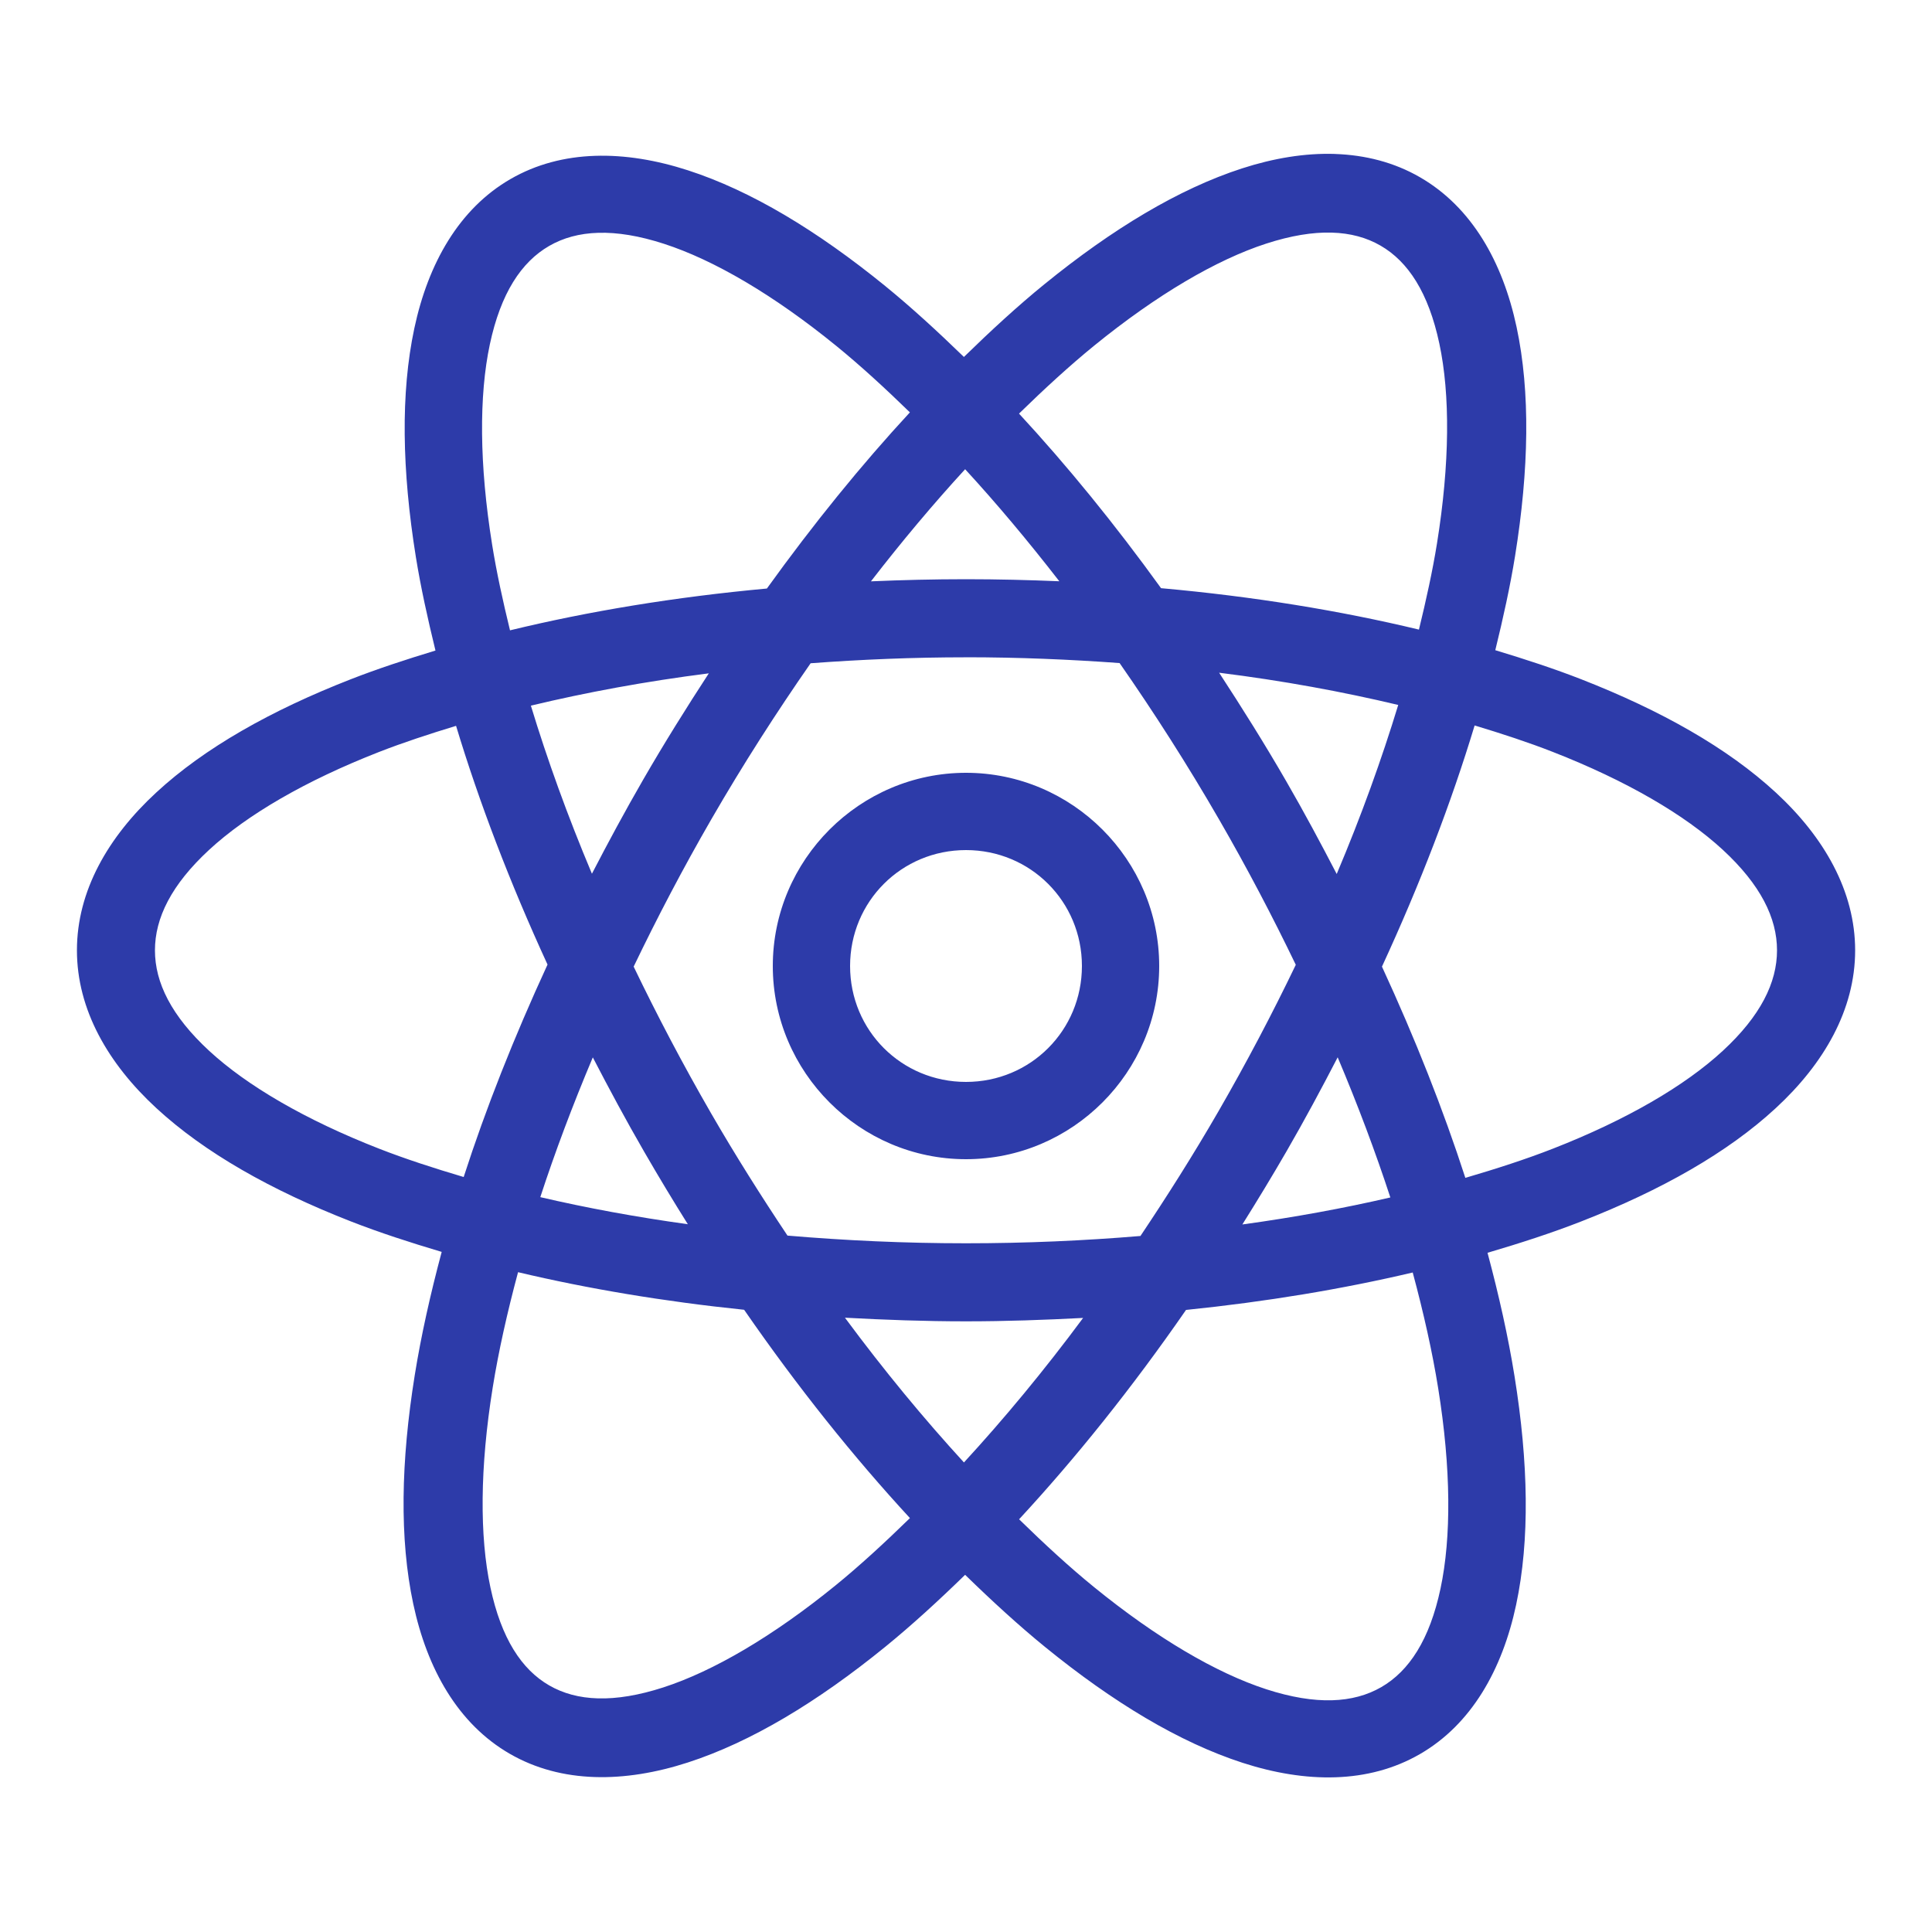
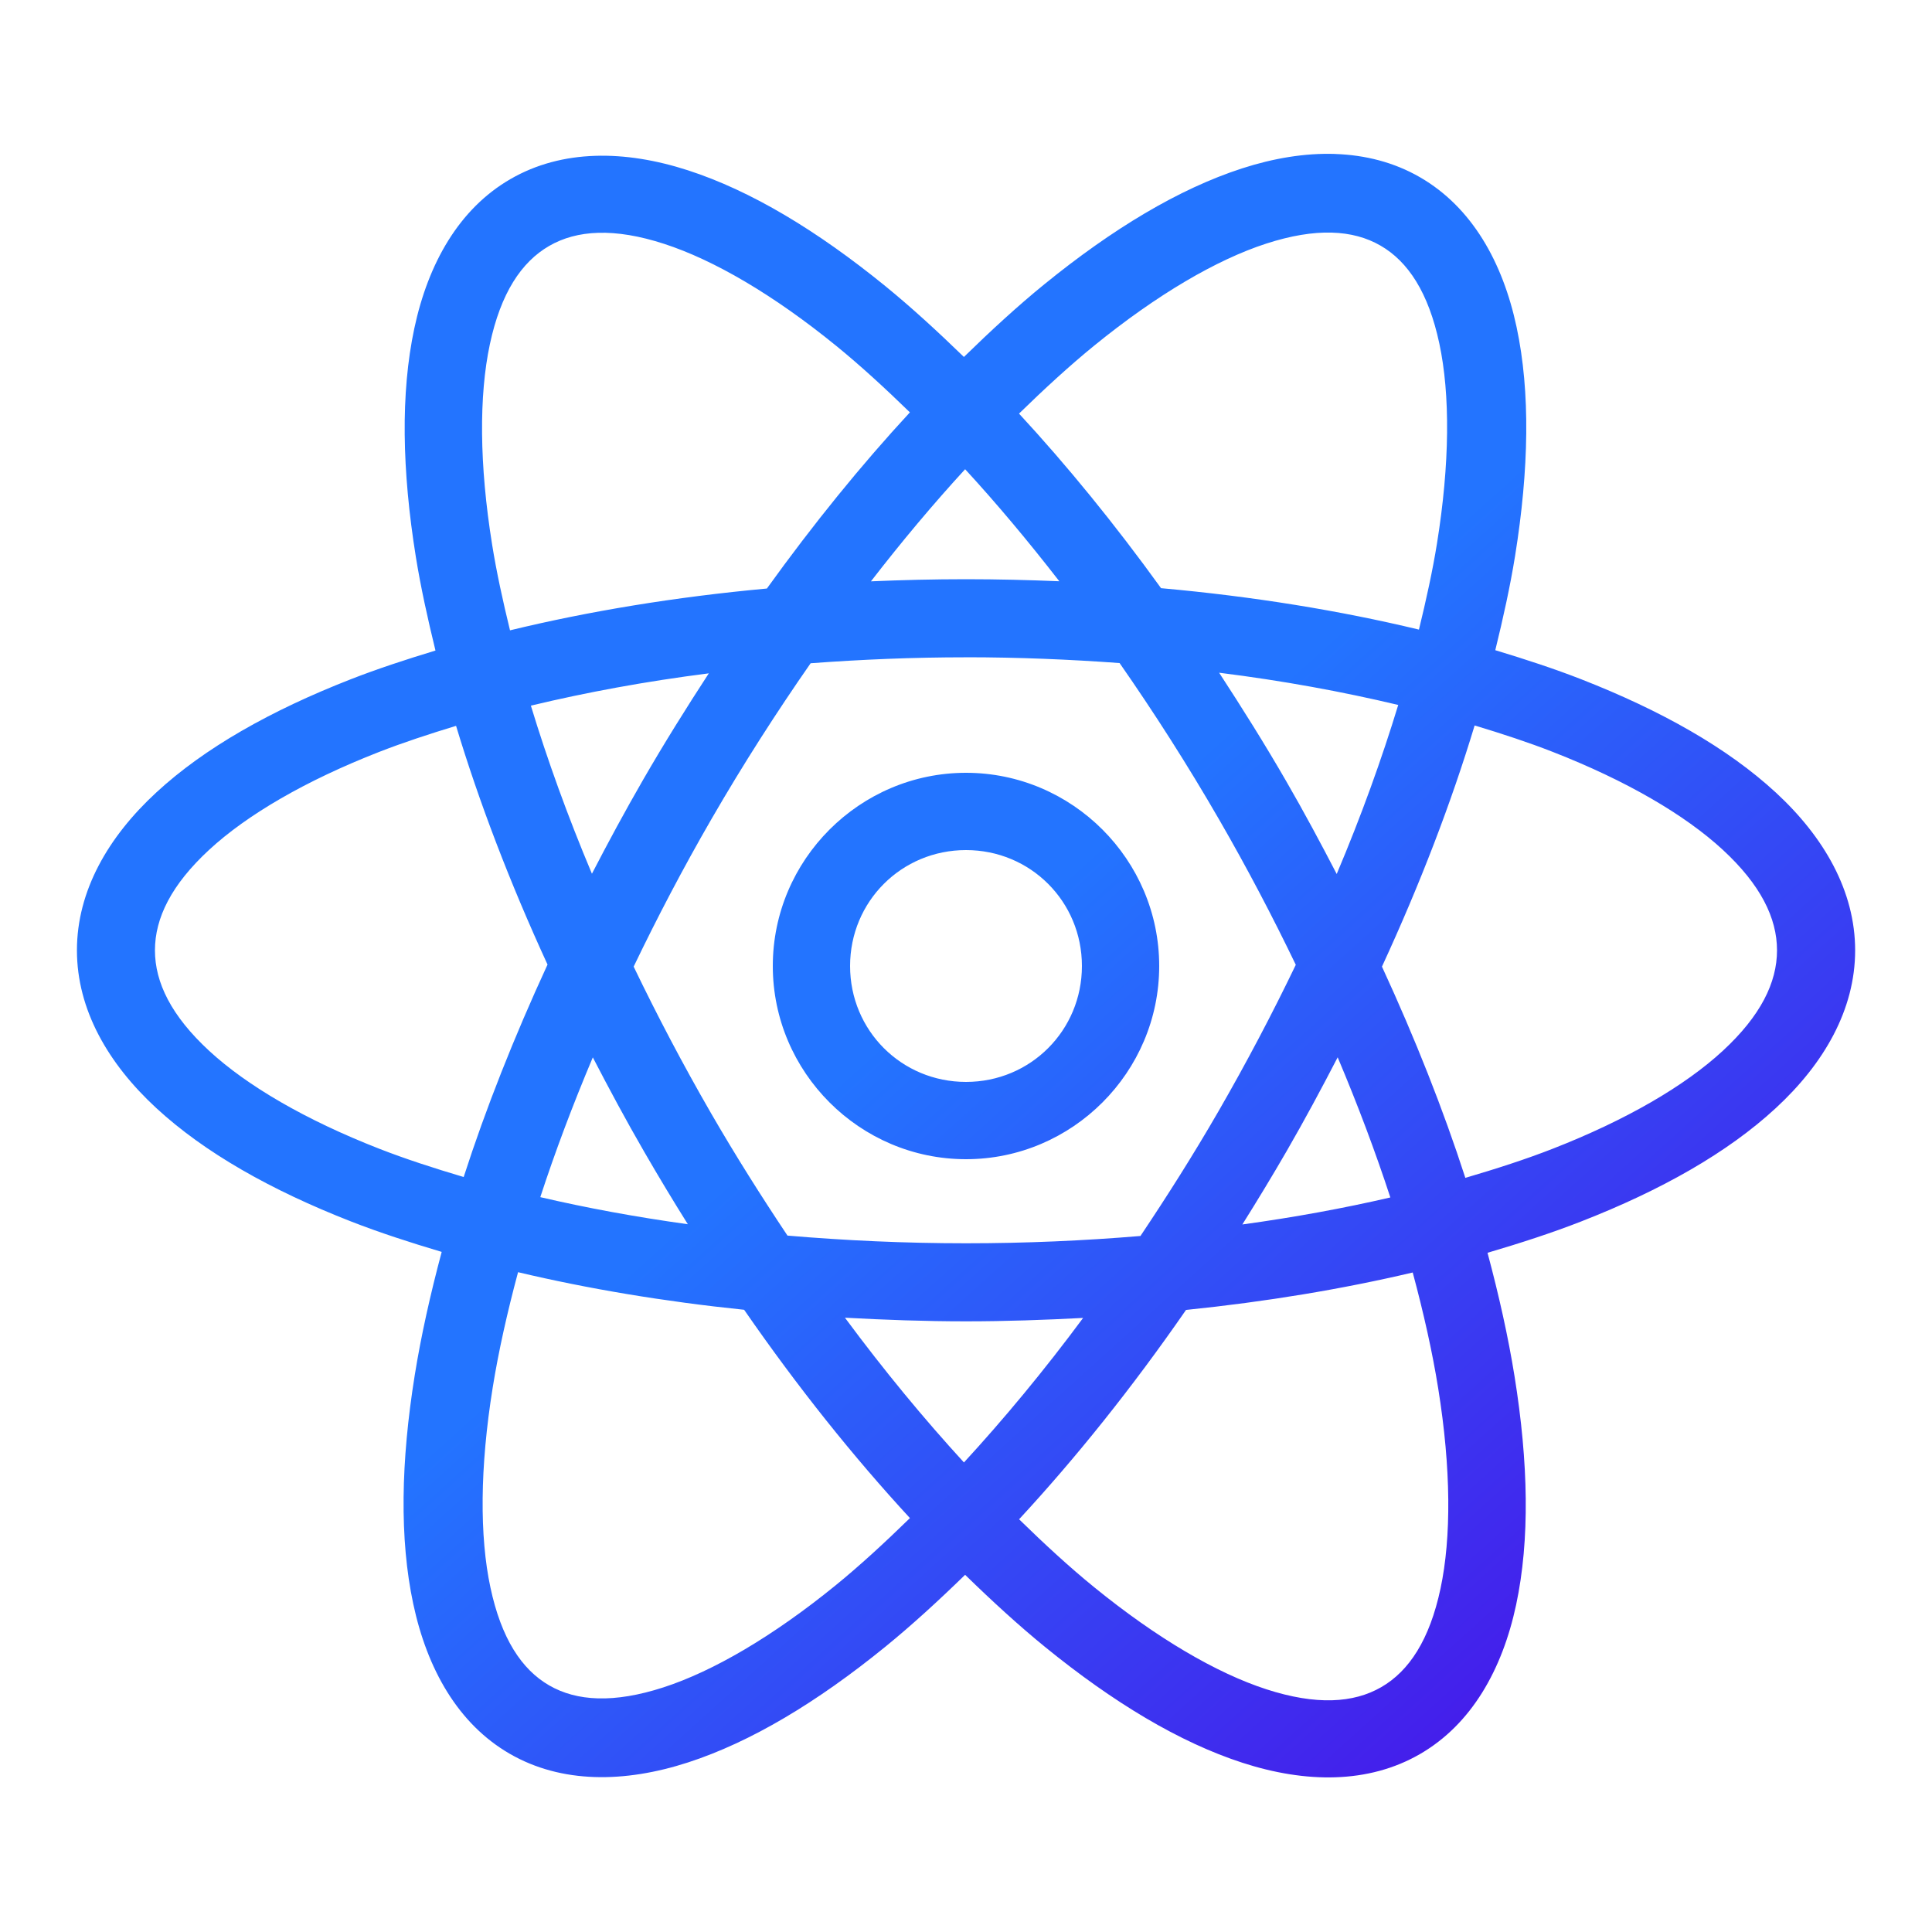
<svg xmlns="http://www.w3.org/2000/svg" viewBox="0,0,256,256" width="100px" height="100px">
-   <g fill="#2d3ba9" fill-rule="nonzero" stroke="none" stroke-width="1" stroke-linecap="butt" stroke-linejoin="miter" stroke-miterlimit="10" stroke-dasharray="" stroke-dashoffset="0" font-family="none" font-weight="none" font-size="none" text-anchor="none" style="mix-blend-mode: normal">
+   <defs>
+     <linearGradient id="color2" x1="0" x2="1" y1="0" y2="1">
+       <stop offset="50%" stop-color="#2374ff" />
+       <stop offset="100%" stop-color=" #5000e4" />
+     </linearGradient>
+   </defs>
+   <g fill="url(#color2)" fill-rule="nonzero" stroke="none" stroke-width="1" stroke-linecap="butt" stroke-linejoin="miter" stroke-miterlimit="10" stroke-dasharray="" stroke-dashoffset="0" font-family="none" font-weight="none" font-size="none" text-anchor="none" style="mix-blend-mode: normal">
    <g transform="scale(5.12,5.12)">
      <path d="M34.555,3.984c-0.78,-0.026 -1.596,0.11 -2.414,0.375c-1.637,0.531 -3.351,1.565 -5.111,2.996c-0.69,0.561 -1.386,1.202 -2.084,1.883c-0.683,-0.663 -1.365,-1.289 -2.039,-1.838c-1.758,-1.43 -3.469,-2.463 -5.102,-2.992c-1.633,-0.529 -3.257,-0.546 -4.592,0.225c-1.334,0.77 -2.132,2.185 -2.49,3.863c-0.358,1.679 -0.32,3.678 0.039,5.916c0.125,0.777 0.305,1.593 0.508,2.424c-0.762,0.231 -1.503,0.474 -2.189,0.742c-2.072,0.809 -3.787,1.778 -5.035,2.93c-1.249,1.152 -2.055,2.55 -2.055,4.086c0,1.535 0.806,2.932 2.055,4.084c1.249,1.152 2.963,2.122 5.035,2.932c0.734,0.287 1.529,0.545 2.35,0.789c-0.295,1.103 -0.534,2.173 -0.697,3.188c-0.36,2.24 -0.398,4.239 -0.039,5.922c0.359,1.683 1.157,3.105 2.498,3.879c1.341,0.774 2.973,0.755 4.609,0.225c1.637,-0.531 3.349,-1.563 5.109,-2.994c0.683,-0.556 1.375,-1.19 2.066,-1.863c0.695,0.677 1.39,1.315 2.076,1.873c1.758,1.43 3.471,2.463 5.104,2.992c1.633,0.529 3.256,0.546 4.59,-0.225c1.334,-0.77 2.132,-2.185 2.49,-3.863c0.358,-1.679 0.319,-3.678 -0.041,-5.916c-0.163,-1.017 -0.403,-2.089 -0.699,-3.195c0.848,-0.25 1.668,-0.515 2.424,-0.811c2.072,-0.809 3.787,-1.779 5.035,-2.932c1.249,-1.152 2.055,-2.549 2.055,-4.084c0,-1.535 -0.806,-2.934 -2.055,-4.086c-1.249,-1.152 -2.963,-2.12 -5.035,-2.93c-0.696,-0.272 -1.448,-0.518 -2.223,-0.752c0.205,-0.836 0.386,-1.657 0.512,-2.439c0.36,-2.24 0.398,-4.241 0.039,-5.924c-0.359,-1.683 -1.159,-3.103 -2.5,-3.877c-0.67,-0.387 -1.414,-0.575 -2.193,-0.602zM34.463,6.02c0.489,0.013 0.907,0.13 1.264,0.336c0.714,0.412 1.242,1.215 1.523,2.535c0.282,1.321 0.272,3.105 -0.061,5.174c-0.114,0.708 -0.279,1.459 -0.467,2.229c-2.045,-0.492 -4.286,-0.858 -6.674,-1.072c-1.2,-1.662 -2.433,-3.174 -3.676,-4.518c0.657,-0.641 1.31,-1.241 1.947,-1.76c1.626,-1.322 3.165,-2.222 4.449,-2.639c0.642,-0.208 1.204,-0.299 1.693,-0.285zM15.486,6.025c0.492,-0.014 1.055,0.076 1.699,0.285c1.288,0.418 2.83,1.317 4.457,2.641c0.624,0.508 1.263,1.095 1.906,1.721c-1.252,1.354 -2.494,2.882 -3.701,4.559c-2.38,0.219 -4.612,0.588 -6.648,1.082c-0.187,-0.766 -0.35,-1.513 -0.463,-2.219c-0.333,-2.071 -0.341,-3.857 -0.059,-5.182c0.282,-1.324 0.815,-2.131 1.535,-2.547c0.36,-0.208 0.781,-0.326 1.273,-0.34zM24.977,12.143c0.815,0.886 1.629,1.857 2.438,2.9c-0.794,-0.033 -1.598,-0.053 -2.414,-0.053c-0.833,0 -1.652,0.02 -2.461,0.055c0.808,-1.045 1.623,-2.015 2.438,-2.902zM25,17.01c1.36,0 2.685,0.056 3.975,0.15c0.887,1.274 1.754,2.626 2.58,4.057c0.726,1.257 1.383,2.512 1.98,3.752c-0.604,1.256 -1.272,2.528 -2.008,3.803c-0.648,1.122 -1.324,2.187 -2.012,3.215c-1.456,0.122 -2.965,0.189 -4.516,0.189c-1.588,0 -3.131,-0.072 -4.619,-0.199c-0.676,-1.013 -1.341,-2.064 -1.979,-3.168c-0.734,-1.272 -1.399,-2.54 -2.002,-3.793c0.606,-1.261 1.273,-2.537 2.012,-3.816c0.822,-1.423 1.686,-2.767 2.568,-4.035c1.303,-0.097 2.644,-0.154 4.02,-0.154zM31.551,17.41c1.648,0.206 3.195,0.491 4.635,0.834c-0.427,1.401 -0.954,2.865 -1.592,4.375c-0.414,-0.798 -0.843,-1.6 -1.307,-2.402c-0.561,-0.972 -1.145,-1.901 -1.736,-2.807zM18.344,17.426c-0.579,0.889 -1.149,1.799 -1.699,2.752c-0.469,0.813 -0.907,1.625 -1.326,2.434c-0.632,-1.501 -1.156,-2.956 -1.58,-4.35c1.43,-0.343 2.968,-0.628 4.605,-0.836zM38.164,18.775c0.709,0.214 1.393,0.438 2.021,0.684c1.91,0.746 3.421,1.63 4.4,2.533c0.979,0.904 1.404,1.766 1.404,2.602c0,0.836 -0.425,1.698 -1.404,2.602c-0.979,0.904 -2.49,1.787 -4.4,2.533c-0.698,0.273 -1.465,0.52 -2.262,0.754c-0.569,-1.759 -1.294,-3.594 -2.158,-5.467c0.993,-2.151 1.795,-4.247 2.398,-6.24zM11.803,18.785c0.596,1.973 1.388,4.049 2.367,6.178c-0.869,1.884 -1.599,3.729 -2.17,5.498c-0.769,-0.228 -1.51,-0.468 -2.186,-0.732c-1.91,-0.746 -3.421,-1.63 -4.4,-2.533c-0.979,-0.904 -1.404,-1.766 -1.404,-2.602c0,-0.836 0.425,-1.698 1.404,-2.602c0.979,-0.904 2.49,-1.787 4.4,-2.533c0.618,-0.241 1.291,-0.462 1.988,-0.674zM25,20c-2.75,0 -5,2.25 -5,5c0,2.75 2.25,5 5,5c2.75,0 5,-2.25 5,-5c0,-2.75 -2.25,-5 -5,-5zM25,22c1.669,0 3,1.331 3,3c0,1.669 -1.331,3 -3,3c-1.669,0 -3,-1.331 -3,-3c0,-1.669 1.331,-3 3,-3zM34.619,27.363c0.524,1.241 0.98,2.456 1.363,3.627c-1.203,0.279 -2.483,0.514 -3.83,0.699c0.388,-0.619 0.771,-1.249 1.145,-1.896c0.469,-0.812 0.904,-1.622 1.322,-2.43zM15.342,27.365c0.421,0.812 0.858,1.627 1.33,2.443c0.369,0.639 0.746,1.264 1.129,1.875c-1.343,-0.186 -2.62,-0.422 -3.818,-0.701c0.381,-1.168 0.837,-2.38 1.359,-3.617zM13.406,32.924c1.81,0.429 3.771,0.758 5.852,0.973c1.389,2.009 2.835,3.813 4.291,5.391c-0.651,0.635 -1.296,1.23 -1.928,1.744c-1.626,1.322 -3.167,2.22 -4.451,2.637c-1.284,0.416 -2.243,0.361 -2.957,-0.051c-0.714,-0.412 -1.24,-1.215 -1.521,-2.535c-0.282,-1.321 -0.274,-3.103 0.059,-5.172c0.151,-0.939 0.376,-1.944 0.656,-2.986zM36.561,32.932c0.282,1.048 0.509,2.058 0.66,3.002c0.333,2.071 0.341,3.855 0.059,5.18c-0.282,1.324 -0.813,2.133 -1.533,2.549c-0.721,0.416 -1.687,0.472 -2.975,0.055c-1.288,-0.418 -2.83,-1.319 -4.457,-2.643c-0.636,-0.517 -1.286,-1.116 -1.941,-1.756c1.466,-1.584 2.922,-3.398 4.32,-5.418c2.085,-0.213 4.052,-0.541 5.867,-0.969zM21.867,34.102c1.027,0.056 2.067,0.094 3.133,0.094c1.03,0 2.037,-0.036 3.031,-0.088c-1.016,1.371 -2.052,2.618 -3.084,3.74c-1.031,-1.125 -2.065,-2.374 -3.08,-3.746z" />
    </g>
  </g>
</svg>
